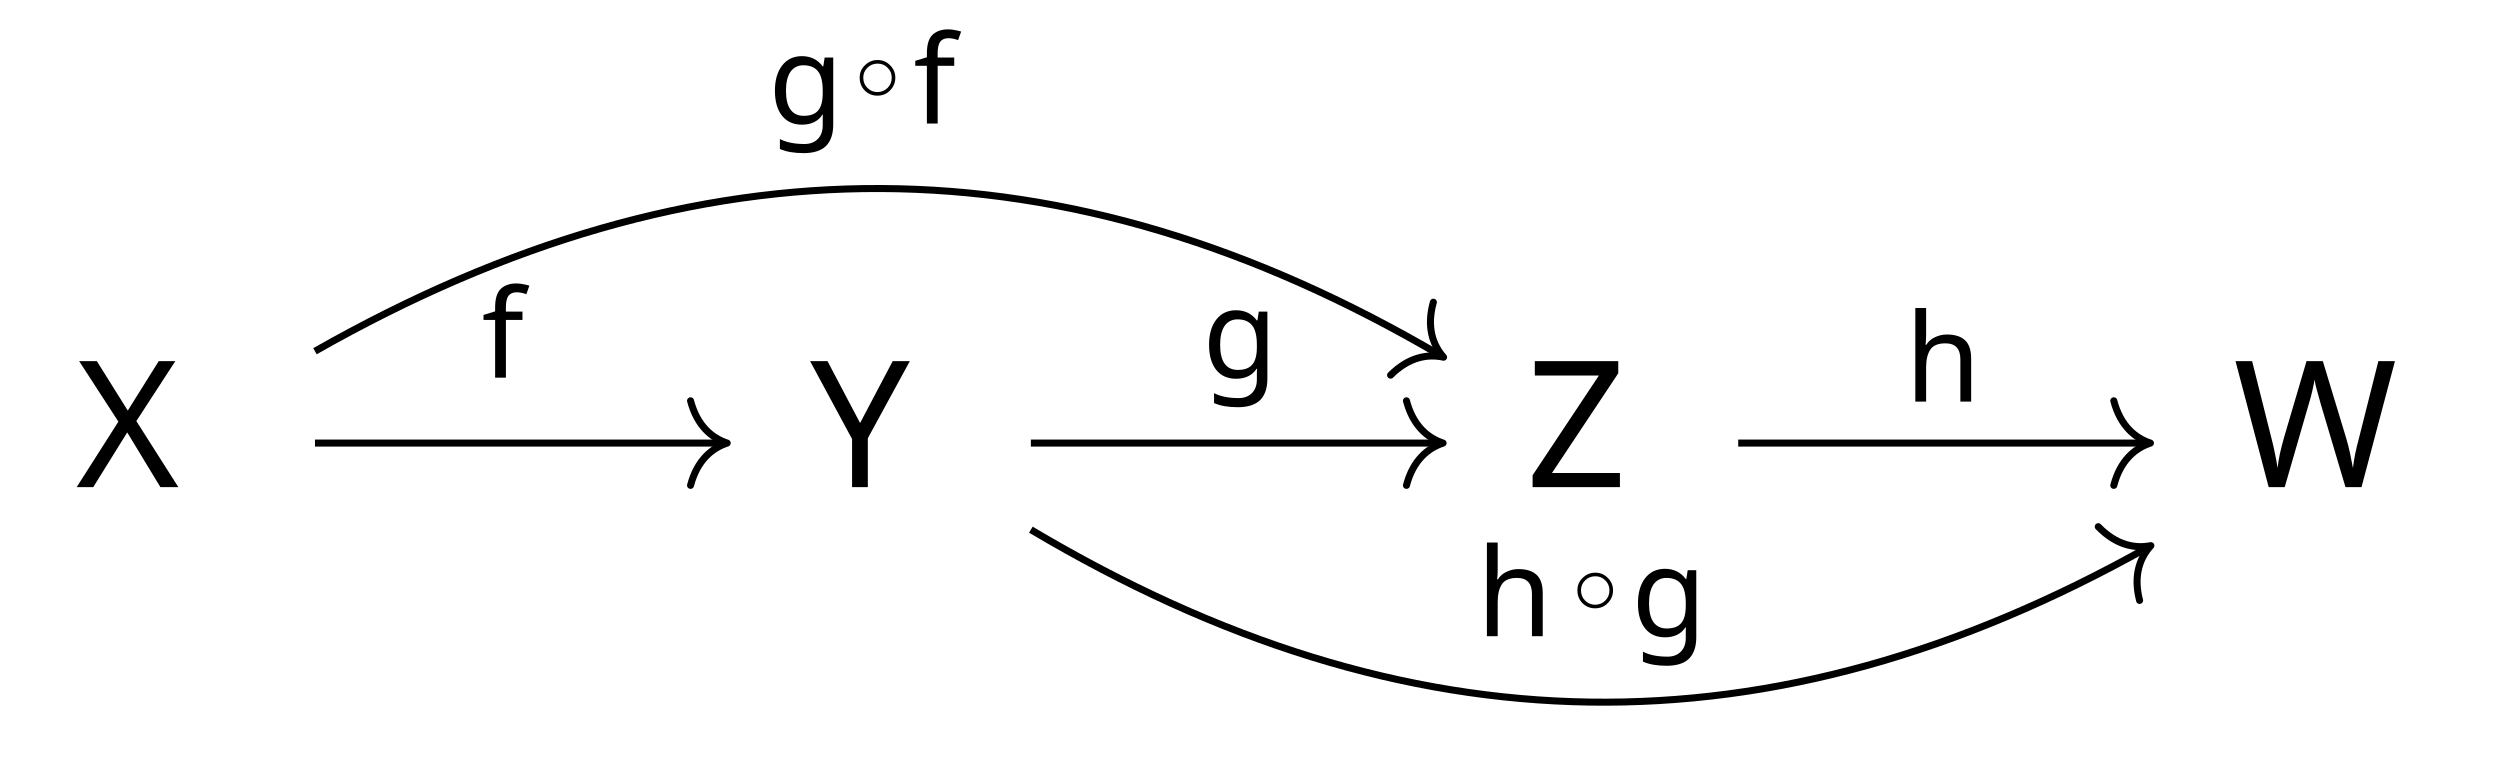
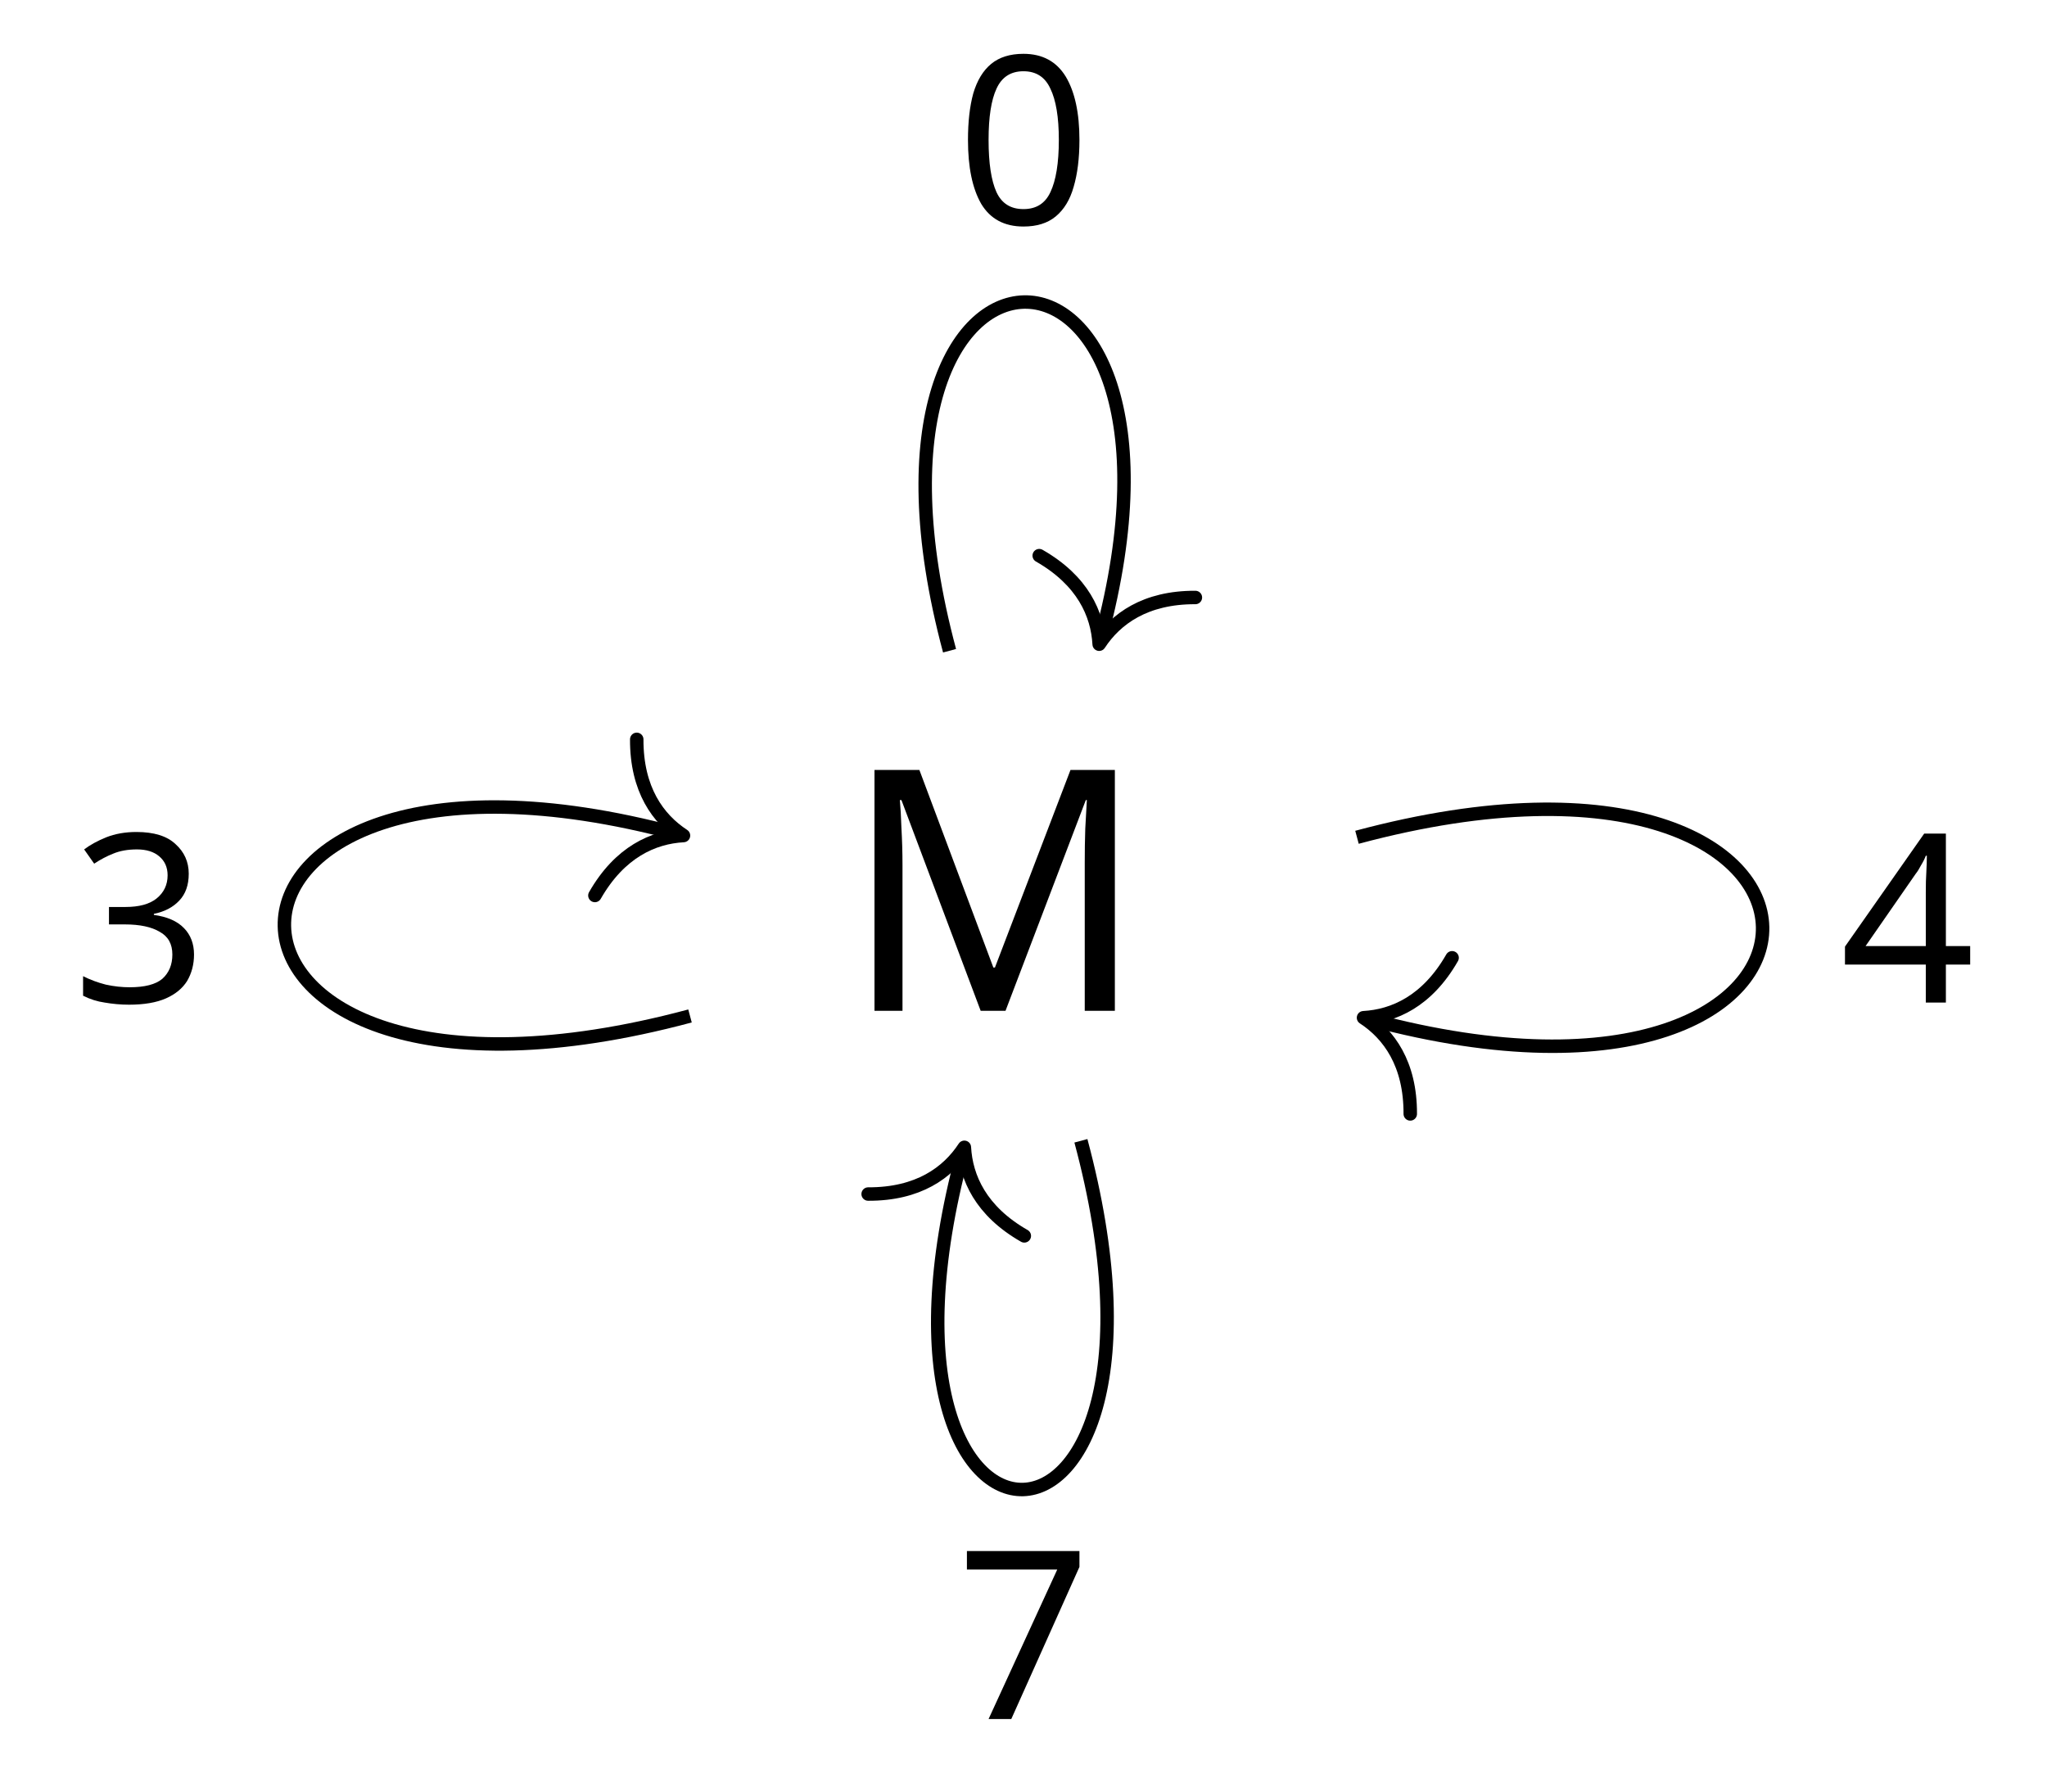
- <svg xmlns="http://www.w3.org/2000/svg" version="1.1" id="svg2" width="188.515" height="57.491" viewBox="0 0 188.515 57.491">
+ <svg xmlns="http://www.w3.org/2000/svg" version="1.1" id="svg2" width="80.728" height="70.667" viewBox="0 0 80.728 70.667">
  <defs id="defs6" />
-   <g id="g8" transform="matrix(1.333333,0,0,-1.333333,0,57.49067)">
-     <g id="g10" transform="translate(70.693,18.973)">
+   <g id="g8" transform="matrix(1.333333,0,0,-1.333333,0,70.66667)">
+     <g id="g10" transform="translate(30.273,26.5)">
      <g id="g12">
        <g id="g14">
          <g id="g16">
-             <g id="g18" transform="translate(-70.693,-3.404)">
-               <g id="g20" transform="translate(8.807)">
+             <g id="g18" transform="translate(-9.665,-3.404)">
+               <g id="g20" transform="translate(9.665)">
                <g id="g22">
                  <g id="g24">
-                     <g id="g26" transform="translate(-4.518)">
+                     <g id="g26" transform="translate(-5.376)">
                      <g id="g28">
-                         <g id="g30" transform="translate(-4.289,-15.569)">
-                           <text xml:space="preserve" transform="matrix(1,0,0,-1,4.289,15.569)" style="font-variant:normal;font-weight:normal;font-size:9.963px;font-family:CMMI10;-inkscape-font-specification:CMMI10;writing-mode:lr-tb;fill:#000000;fill-opacity:1;fill-rule:nonzero;stroke:none" id="text34">
-                             <tspan x="0" y="0" id="tspan32">X</tspan>
+                         <g id="g30" transform="translate(-24.897,-23.096)">
+                           <text xml:space="preserve" transform="matrix(1,0,0,-1,24.897,23.096)" style="font-variant:normal;font-weight:normal;font-size:9.963px;font-family:CMMI10;-inkscape-font-specification:CMMI10;writing-mode:lr-tb;fill:#000000;fill-opacity:1;fill-rule:nonzero;stroke:none" id="text34">
+                             <tspan x="0" y="0" id="tspan32">M</tspan>
                          </text>
-                           <g id="g36" transform="translate(4.289,15.569)" />
+                           <g id="g36" transform="translate(24.897,23.096)" />
                        </g>
                      </g>
-                       <g id="g38" transform="translate(4.518)" />
+                       <g id="g38" transform="translate(5.376)" />
                    </g>
                  </g>
                </g>
-                 <g id="g40" transform="translate(41.006)">
-                   <g id="g42">
-                     <g id="g44">
-                       <g id="g46" transform="translate(-3.999)">
-                         <g id="g48">
-                           <g id="g50" transform="translate(-45.814,-15.569)">
-                             <text xml:space="preserve" transform="matrix(1,0,0,-1,45.814,15.569)" style="font-variant:normal;font-weight:normal;font-size:9.963px;font-family:CMMI10;-inkscape-font-specification:CMMI10;writing-mode:lr-tb;fill:#000000;fill-opacity:1;fill-rule:nonzero;stroke:none" id="text54">
-                               <tspan x="0" y="0" id="tspan52">Y</tspan>
-                             </text>
-                             <g id="g56" transform="translate(45.814,15.569)" />
-                           </g>
-                         </g>
-                         <g id="g58" transform="translate(3.999)" />
-                       </g>
-                     </g>
-                   </g>
-                   <g id="g60" transform="translate(40.245)">
-                     <g id="g62">
-                       <g id="g64">
-                         <g id="g66" transform="translate(-3.757)">
-                           <g id="g68">
-                             <g id="g70" transform="translate(-86.301,-15.569)">
-                               <text xml:space="preserve" transform="matrix(1,0,0,-1,86.301,15.569)" style="font-variant:normal;font-weight:normal;font-size:9.963px;font-family:CMMI10;-inkscape-font-specification:CMMI10;writing-mode:lr-tb;fill:#000000;fill-opacity:1;fill-rule:nonzero;stroke:none" id="text74">
-                                 <tspan x="0" y="0" id="tspan72">Z</tspan>
-                               </text>
-                               <g id="g76" transform="translate(86.301,15.569)" />
-                             </g>
-                           </g>
-                           <g id="g78" transform="translate(3.757)" />
-                         </g>
-                       </g>
-                     </g>
-                     <g id="g80" transform="translate(41.642)">
-                       <g id="g82">
-                         <g id="g84">
-                           <g id="g86" transform="translate(-5.396)">
-                             <g id="g88">
-                               <g id="g90" transform="translate(-126.304,-15.569)">
-                                 <text xml:space="preserve" transform="matrix(1,0,0,-1,126.304,15.569)" style="font-variant:normal;font-weight:normal;font-size:9.963px;font-family:CMMI10;-inkscape-font-specification:CMMI10;writing-mode:lr-tb;fill:#000000;fill-opacity:1;fill-rule:nonzero;stroke:none" id="text94">
-                                   <tspan x="0" y="0" id="tspan92">W</tspan>
-                                 </text>
-                                 <g id="g96" transform="translate(126.304,15.569)" />
-                               </g>
-                             </g>
-                             <g id="g98" transform="translate(5.396)" />
-                           </g>
-                         </g>
-                       </g>
-                       <g id="g100" transform="translate(-131.7)" />
-                     </g>
+                 <g id="g40" transform="translate(-9.665)" />
+               </g>
+               <g id="g42" transform="translate(9.665,3.404)" />
+             </g>
+           </g>
+           <g id="g44">
+             <path d="m -9.864,-3.556 c -15.932,-4.269 -15.932,9.555 -0.385,5.389" style="fill:none;stroke:#000000;stroke-width:0.398;stroke-linecap:butt;stroke-linejoin:miter;stroke-miterlimit:10;stroke-dasharray:none;stroke-opacity:1" id="path46" />
+             <g id="g48" transform="matrix(0.96591,-0.25882,0.25882,0.96591,-10.05695,1.78145)">
+               <g id="g50">
+                 <path d="M -2.072,2.391 C -1.694,0.956 -0.85,0.279 0,0 -0.85,-0.279 -1.694,-0.956 -2.072,-2.391" style="fill:none;stroke:#000000;stroke-width:0.398;stroke-linecap:round;stroke-linejoin:round;stroke-miterlimit:10;stroke-dasharray:none;stroke-opacity:1" id="path52" />
+               </g>
+             </g>
+             <g id="g54">
+               <g id="g56" transform="translate(-28.128,-3.16)">
+                 <g id="g58">
+                   <g id="g60" transform="translate(-2.145,-23.34)">
+                     <text xml:space="preserve" transform="matrix(1,0,0,-1,2.145,23.34)" style="font-variant:normal;font-weight:normal;font-size:6.974px;font-family:CMR7;-inkscape-font-specification:CMR7;writing-mode:lr-tb;fill:#000000;fill-opacity:1;fill-rule:nonzero;stroke:none" id="text64">
+                       <tspan x="0" y="0" id="tspan62">3</tspan>
+                     </text>
+                     <g id="g66" transform="translate(2.145,23.34)" />
                  </g>
                </g>
-               </g>
-               <g id="g102" transform="translate(70.693,3.404)" />
-             </g>
-           </g>
-           <g id="g104">
-             <path d="m -52.88,-0.913 h 23.114" style="fill:none;stroke:#000000;stroke-width:0.398;stroke-linecap:butt;stroke-linejoin:miter;stroke-miterlimit:10;stroke-dasharray:none;stroke-opacity:1" id="path106" />
-             <g id="g108" transform="translate(-29.56721,-0.91324)">
-               <g id="g110">
-                 <path d="M -2.072,2.391 C -1.694,0.956 -0.85,0.279 0,0 -0.85,-0.279 -1.694,-0.956 -2.072,-2.391" style="fill:none;stroke:#000000;stroke-width:0.398;stroke-linecap:round;stroke-linejoin:round;stroke-miterlimit:10;stroke-dasharray:none;stroke-opacity:1" id="path112" />
-               </g>
-             </g>
-             <g id="g114">
-               <g id="g116" transform="translate(-43.457,2.787)">
-                 <g id="g118">
-                   <g id="g120" transform="translate(-27.236,-21.76)">
-                     <text xml:space="preserve" transform="matrix(1,0,0,-1,27.236,21.76)" style="font-variant:normal;font-weight:normal;font-size:6.974px;font-family:CMMI7;-inkscape-font-specification:CMMI7;writing-mode:lr-tb;fill:#000000;fill-opacity:1;fill-rule:nonzero;stroke:none" id="text124">
-                       <tspan x="0" y="0" id="tspan122">f</tspan>
-                     </text>
-                     <g id="g126" transform="translate(27.236,21.76)" />
-                   </g>
-                 </g>
-                 <g id="g128" transform="translate(43.457,-2.787)" />
+                 <g id="g68" transform="translate(28.128,3.16)" />
              </g>
            </g>
          </g>
-           <g id="g130">
-             <path d="m -52.88,4.282 c 21.783,12.378 42.388,12.237 63.656,-0.237" style="fill:none;stroke:#000000;stroke-width:0.398;stroke-linecap:butt;stroke-linejoin:miter;stroke-miterlimit:10;stroke-dasharray:none;stroke-opacity:1" id="path132" />
-             <g id="g134" transform="matrix(0.86253,-0.5059,0.5059,0.86253,10.94766,3.94344)">
-               <g id="g136">
-                 <path d="M -2.072,2.391 C -1.694,0.956 -0.85,0.279 0,0 -0.85,-0.279 -1.694,-0.956 -2.072,-2.391" style="fill:none;stroke:#000000;stroke-width:0.398;stroke-linecap:round;stroke-linejoin:round;stroke-miterlimit:10;stroke-dasharray:none;stroke-opacity:1" id="path138" />
+           <g id="g70">
+             <path d="M 9.864,1.73 C 25.796,5.999 25.796,-7.825 10.249,-3.659" style="fill:none;stroke:#000000;stroke-width:0.398;stroke-linecap:butt;stroke-linejoin:miter;stroke-miterlimit:10;stroke-dasharray:none;stroke-opacity:1" id="path72" />
+             <g id="g74" transform="matrix(-0.96591,0.25882,-0.25882,-0.96591,10.05695,-3.60794)">
+               <g id="g76">
+                 <path d="M -2.072,2.391 C -1.694,0.956 -0.85,0.279 0,0 -0.85,-0.279 -1.694,-0.956 -2.072,-2.391" style="fill:none;stroke:#000000;stroke-width:0.398;stroke-linecap:round;stroke-linejoin:round;stroke-miterlimit:10;stroke-dasharray:none;stroke-opacity:1" id="path78" />
              </g>
            </g>
-             <g id="g140">
-               <g id="g142" transform="translate(-27.258,17.157)">
-                 <g id="g144">
-                   <g id="g146" transform="translate(-43.435,-36.13)">
-                     <text xml:space="preserve" transform="matrix(1,0,0,-1,43.435,36.13)" style="font-variant:normal;font-weight:normal;font-size:6.974px;font-family:CMMI7;-inkscape-font-specification:CMMI7;writing-mode:lr-tb;fill:#000000;fill-opacity:1;fill-rule:nonzero;stroke:none" id="text150">
-                       <tspan x="0" y="0" id="tspan148">g</tspan>
+             <g id="g80">
+               <g id="g82" transform="translate(24.157,-3.16)">
+                 <g id="g84">
+                   <g id="g86" transform="translate(-54.43,-23.34)">
+                     <text xml:space="preserve" transform="matrix(1,0,0,-1,54.43,23.34)" style="font-variant:normal;font-weight:normal;font-size:6.974px;font-family:CMR7;-inkscape-font-specification:CMR7;writing-mode:lr-tb;fill:#000000;fill-opacity:1;fill-rule:nonzero;stroke:none" id="text90">
+                       <tspan x="0" y="0" id="tspan88">4</tspan>
                    </text>
-                     <text xml:space="preserve" transform="matrix(1,0,0,-1,47.572,36.13)" style="font-variant:normal;font-weight:normal;font-size:6.974px;font-family:CMSY7;-inkscape-font-specification:CMSY7;writing-mode:lr-tb;fill:#000000;fill-opacity:1;fill-rule:nonzero;stroke:none" id="text154">
-                       <tspan x="0" y="0" id="tspan152">◦</tspan>
-                     </text>
-                     <text xml:space="preserve" transform="matrix(1,0,0,-1,51.654,36.13)" style="font-variant:normal;font-weight:normal;font-size:6.974px;font-family:CMMI7;-inkscape-font-specification:CMMI7;writing-mode:lr-tb;fill:#000000;fill-opacity:1;fill-rule:nonzero;stroke:none" id="text158">
-                       <tspan x="0" y="0" id="tspan156">f</tspan>
-                     </text>
-                     <g id="g160" transform="translate(43.435,36.13)" />
+                     <g id="g92" transform="translate(54.43,23.34)" />
                  </g>
                </g>
-                 <g id="g162" transform="translate(27.258,-17.157)" />
+                 <g id="g94" transform="translate(-24.157,3.16)" />
              </g>
            </g>
          </g>
-           <g id="g164">
-             <path d="M -12.393,-0.913 H 10.721" style="fill:none;stroke:#000000;stroke-width:0.398;stroke-linecap:butt;stroke-linejoin:miter;stroke-miterlimit:10;stroke-dasharray:none;stroke-opacity:1" id="path166" />
-             <g id="g168" transform="translate(10.92029,-0.91324)">
-               <g id="g170">
-                 <path d="M -2.072,2.391 C -1.694,0.956 -0.85,0.279 0,0 -0.85,-0.279 -1.694,-0.956 -2.072,-2.391" style="fill:none;stroke:#000000;stroke-width:0.398;stroke-linecap:round;stroke-linejoin:round;stroke-miterlimit:10;stroke-dasharray:none;stroke-opacity:1" id="path172" />
+           <g id="g96">
+             <path d="M 1.698,-7.249 C 5.366,-20.94 -5.366,-20.94 -1.801,-7.634" style="fill:none;stroke:#000000;stroke-width:0.398;stroke-linecap:butt;stroke-linejoin:miter;stroke-miterlimit:10;stroke-dasharray:none;stroke-opacity:1" id="path98" />
+             <g id="g100" transform="matrix(0.25882,0.96591,-0.96591,0.25882,-1.74916,-7.44174)">
+               <g id="g102">
+                 <path d="M -2.072,2.391 C -1.694,0.956 -0.85,0.279 0,0 -0.85,-0.279 -1.694,-0.956 -2.072,-2.391" style="fill:none;stroke:#000000;stroke-width:0.398;stroke-linecap:round;stroke-linejoin:round;stroke-miterlimit:10;stroke-dasharray:none;stroke-opacity:1" id="path104" />
              </g>
            </g>
-             <g id="g174">
-               <g id="g176" transform="translate(-2.705,2.787)">
-                 <g id="g178">
-                   <g id="g180" transform="translate(-67.988,-21.76)">
-                     <text xml:space="preserve" transform="matrix(1,0,0,-1,67.988,21.76)" style="font-variant:normal;font-weight:normal;font-size:6.974px;font-family:CMMI7;-inkscape-font-specification:CMMI7;writing-mode:lr-tb;fill:#000000;fill-opacity:1;fill-rule:nonzero;stroke:none" id="text184">
-                       <tspan x="0" y="0" id="tspan182">g</tspan>
+             <g id="g106">
+               <g id="g108" transform="translate(-1.986,-24.355)">
+                 <g id="g110">
+                   <g id="g112" transform="translate(-28.287,-2.145)">
+                     <text xml:space="preserve" transform="matrix(1,0,0,-1,28.287,2.145)" style="font-variant:normal;font-weight:normal;font-size:6.974px;font-family:CMR7;-inkscape-font-specification:CMR7;writing-mode:lr-tb;fill:#000000;fill-opacity:1;fill-rule:nonzero;stroke:none" id="text116">
+                       <tspan x="0" y="0" id="tspan114">7</tspan>
                    </text>
-                     <g id="g186" transform="translate(67.988,21.76)" />
+                     <g id="g118" transform="translate(28.287,2.145)" />
                  </g>
                </g>
-                 <g id="g188" transform="translate(2.705,-2.787)" />
+                 <g id="g120" transform="translate(1.986,24.355)" />
              </g>
            </g>
          </g>
-           <g id="g190">
-             <path d="M -12.393,-5.81 C 8.982,-18.515 29.433,-18.774 50.775,-6.811" style="fill:none;stroke:#000000;stroke-width:0.398;stroke-linecap:butt;stroke-linejoin:miter;stroke-miterlimit:10;stroke-dasharray:none;stroke-opacity:1" id="path192" />
-             <g id="g194" transform="matrix(0.87225,0.48895,-0.48895,0.87225,50.94894,-6.71365)">
-               <g id="g196">
-                 <path d="M -2.072,2.391 C -1.694,0.956 -0.85,0.279 0,0 -0.85,-0.279 -1.694,-0.956 -2.072,-2.391" style="fill:none;stroke:#000000;stroke-width:0.398;stroke-linecap:round;stroke-linejoin:round;stroke-miterlimit:10;stroke-dasharray:none;stroke-opacity:1" id="path198" />
+           <g id="g122">
+             <path d="m -2.187,7.249 c -3.669,13.69 8.042,13.69 4.476,0.385" style="fill:none;stroke:#000000;stroke-width:0.398;stroke-linecap:butt;stroke-linejoin:miter;stroke-miterlimit:10;stroke-dasharray:none;stroke-opacity:1" id="path124" />
+             <g id="g126" transform="matrix(-0.25885,-0.96591,0.96591,-0.25885,2.23816,7.44174)">
+               <g id="g128">
+                 <path d="M -2.072,2.391 C -1.694,0.956 -0.85,0.279 0,0 -0.85,-0.279 -1.694,-0.956 -2.072,-2.391" style="fill:none;stroke:#000000;stroke-width:0.398;stroke-linecap:round;stroke-linejoin:round;stroke-miterlimit:10;stroke-dasharray:none;stroke-opacity:1" id="path130" />
              </g>
            </g>
-             <g id="g200">
-               <g id="g202" transform="translate(12.805,-11.836)">
-                 <g id="g204">
-                   <g id="g206" transform="translate(-83.498,-7.137)">
-                     <text xml:space="preserve" transform="matrix(1,0,0,-1,83.498,7.137)" style="font-variant:normal;font-weight:normal;font-size:6.974px;font-family:CMMI7;-inkscape-font-specification:CMMI7;writing-mode:lr-tb;fill:#000000;fill-opacity:1;fill-rule:nonzero;stroke:none" id="text210">
-                       <tspan x="0" y="0" id="tspan208">h</tspan>
+             <g id="g132">
+               <g id="g134" transform="translate(-1.986,19.861)">
+                 <g id="g136">
+                   <g id="g138" transform="translate(-28.287,-46.361)">
+                     <text xml:space="preserve" transform="matrix(1,0,0,-1,28.287,46.361)" style="font-variant:normal;font-weight:normal;font-size:6.974px;font-family:CMR7;-inkscape-font-specification:CMR7;writing-mode:lr-tb;fill:#000000;fill-opacity:1;fill-rule:nonzero;stroke:none" id="text142">
+                       <tspan x="0" y="0" id="tspan140">0</tspan>
                    </text>
-                     <text xml:space="preserve" transform="matrix(1,0,0,-1,88.162,7.137)" style="font-variant:normal;font-weight:normal;font-size:6.974px;font-family:CMSY7;-inkscape-font-specification:CMSY7;writing-mode:lr-tb;fill:#000000;fill-opacity:1;fill-rule:nonzero;stroke:none" id="text214">
-                       <tspan x="0" y="0" id="tspan212">◦</tspan>
-                     </text>
-                     <text xml:space="preserve" transform="matrix(1,0,0,-1,92.244,7.137)" style="font-variant:normal;font-weight:normal;font-size:6.974px;font-family:CMMI7;-inkscape-font-specification:CMMI7;writing-mode:lr-tb;fill:#000000;fill-opacity:1;fill-rule:nonzero;stroke:none" id="text218">
-                       <tspan x="0" y="0" id="tspan216">g</tspan>
-                     </text>
-                     <g id="g220" transform="translate(83.498,7.137)" />
+                     <g id="g144" transform="translate(28.287,46.361)" />
                  </g>
                </g>
-                 <g id="g222" transform="translate(-12.805,11.836)" />
-               </g>
-             </g>
-           </g>
-           <g id="g224">
-             <path d="M 27.611,-0.913 H 50.724" style="fill:none;stroke:#000000;stroke-width:0.398;stroke-linecap:butt;stroke-linejoin:miter;stroke-miterlimit:10;stroke-dasharray:none;stroke-opacity:1" id="path226" />
-             <g id="g228" transform="translate(50.92351,-0.91324)">
-               <g id="g230">
-                 <path d="M -2.072,2.391 C -1.694,0.956 -0.85,0.279 0,0 -0.85,-0.279 -1.694,-0.956 -2.072,-2.391" style="fill:none;stroke:#000000;stroke-width:0.398;stroke-linecap:round;stroke-linejoin:round;stroke-miterlimit:10;stroke-dasharray:none;stroke-opacity:1" id="path232" />
-               </g>
-             </g>
-             <g id="g234">
-               <g id="g236" transform="translate(37.034,1.431)">
-                 <g id="g238">
-                   <g id="g240" transform="translate(-107.727,-20.404)">
-                     <text xml:space="preserve" transform="matrix(1,0,0,-1,107.727,20.404)" style="font-variant:normal;font-weight:normal;font-size:6.974px;font-family:CMMI7;-inkscape-font-specification:CMMI7;writing-mode:lr-tb;fill:#000000;fill-opacity:1;fill-rule:nonzero;stroke:none" id="text244">
-                       <tspan x="0" y="0" id="tspan242">h</tspan>
-                     </text>
-                     <g id="g246" transform="translate(107.727,20.404)" />
-                   </g>
-                 </g>
-                 <g id="g248" transform="translate(-37.034,-1.431)" />
+                 <g id="g146" transform="translate(1.986,-19.861)" />
              </g>
            </g>
          </g>
        </g>
      </g>
    </g>
  </g>
</svg>
